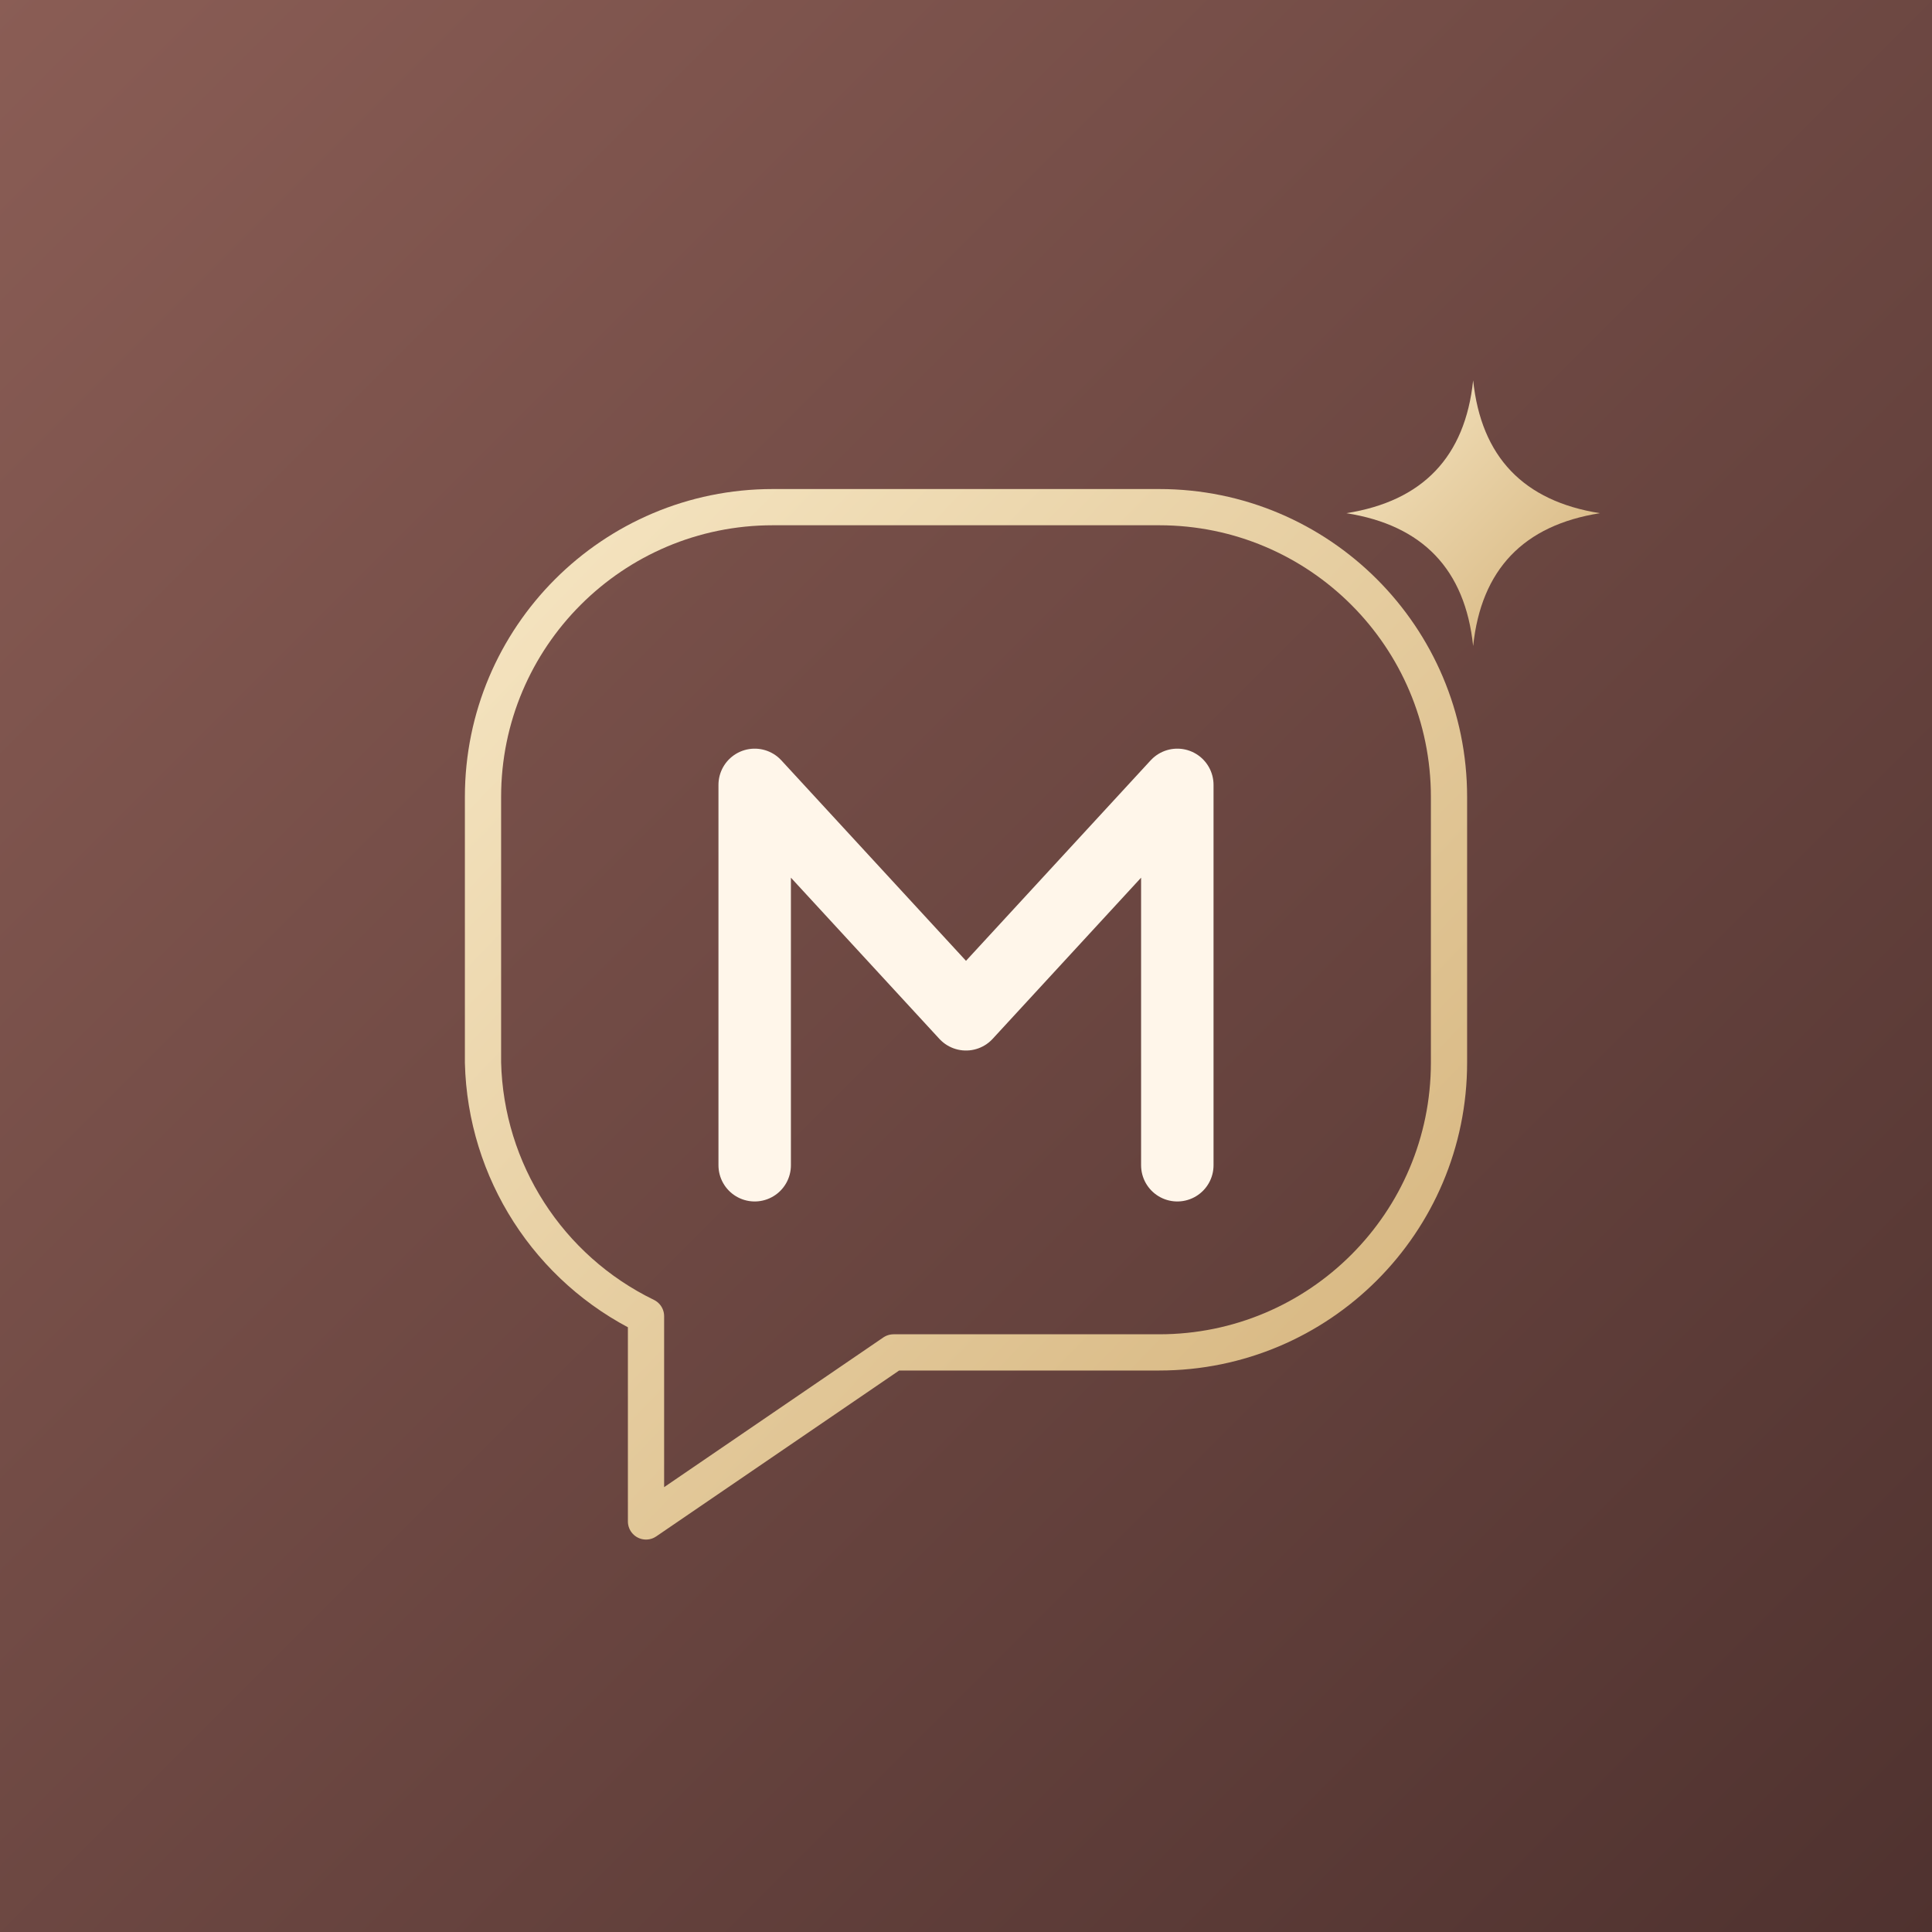
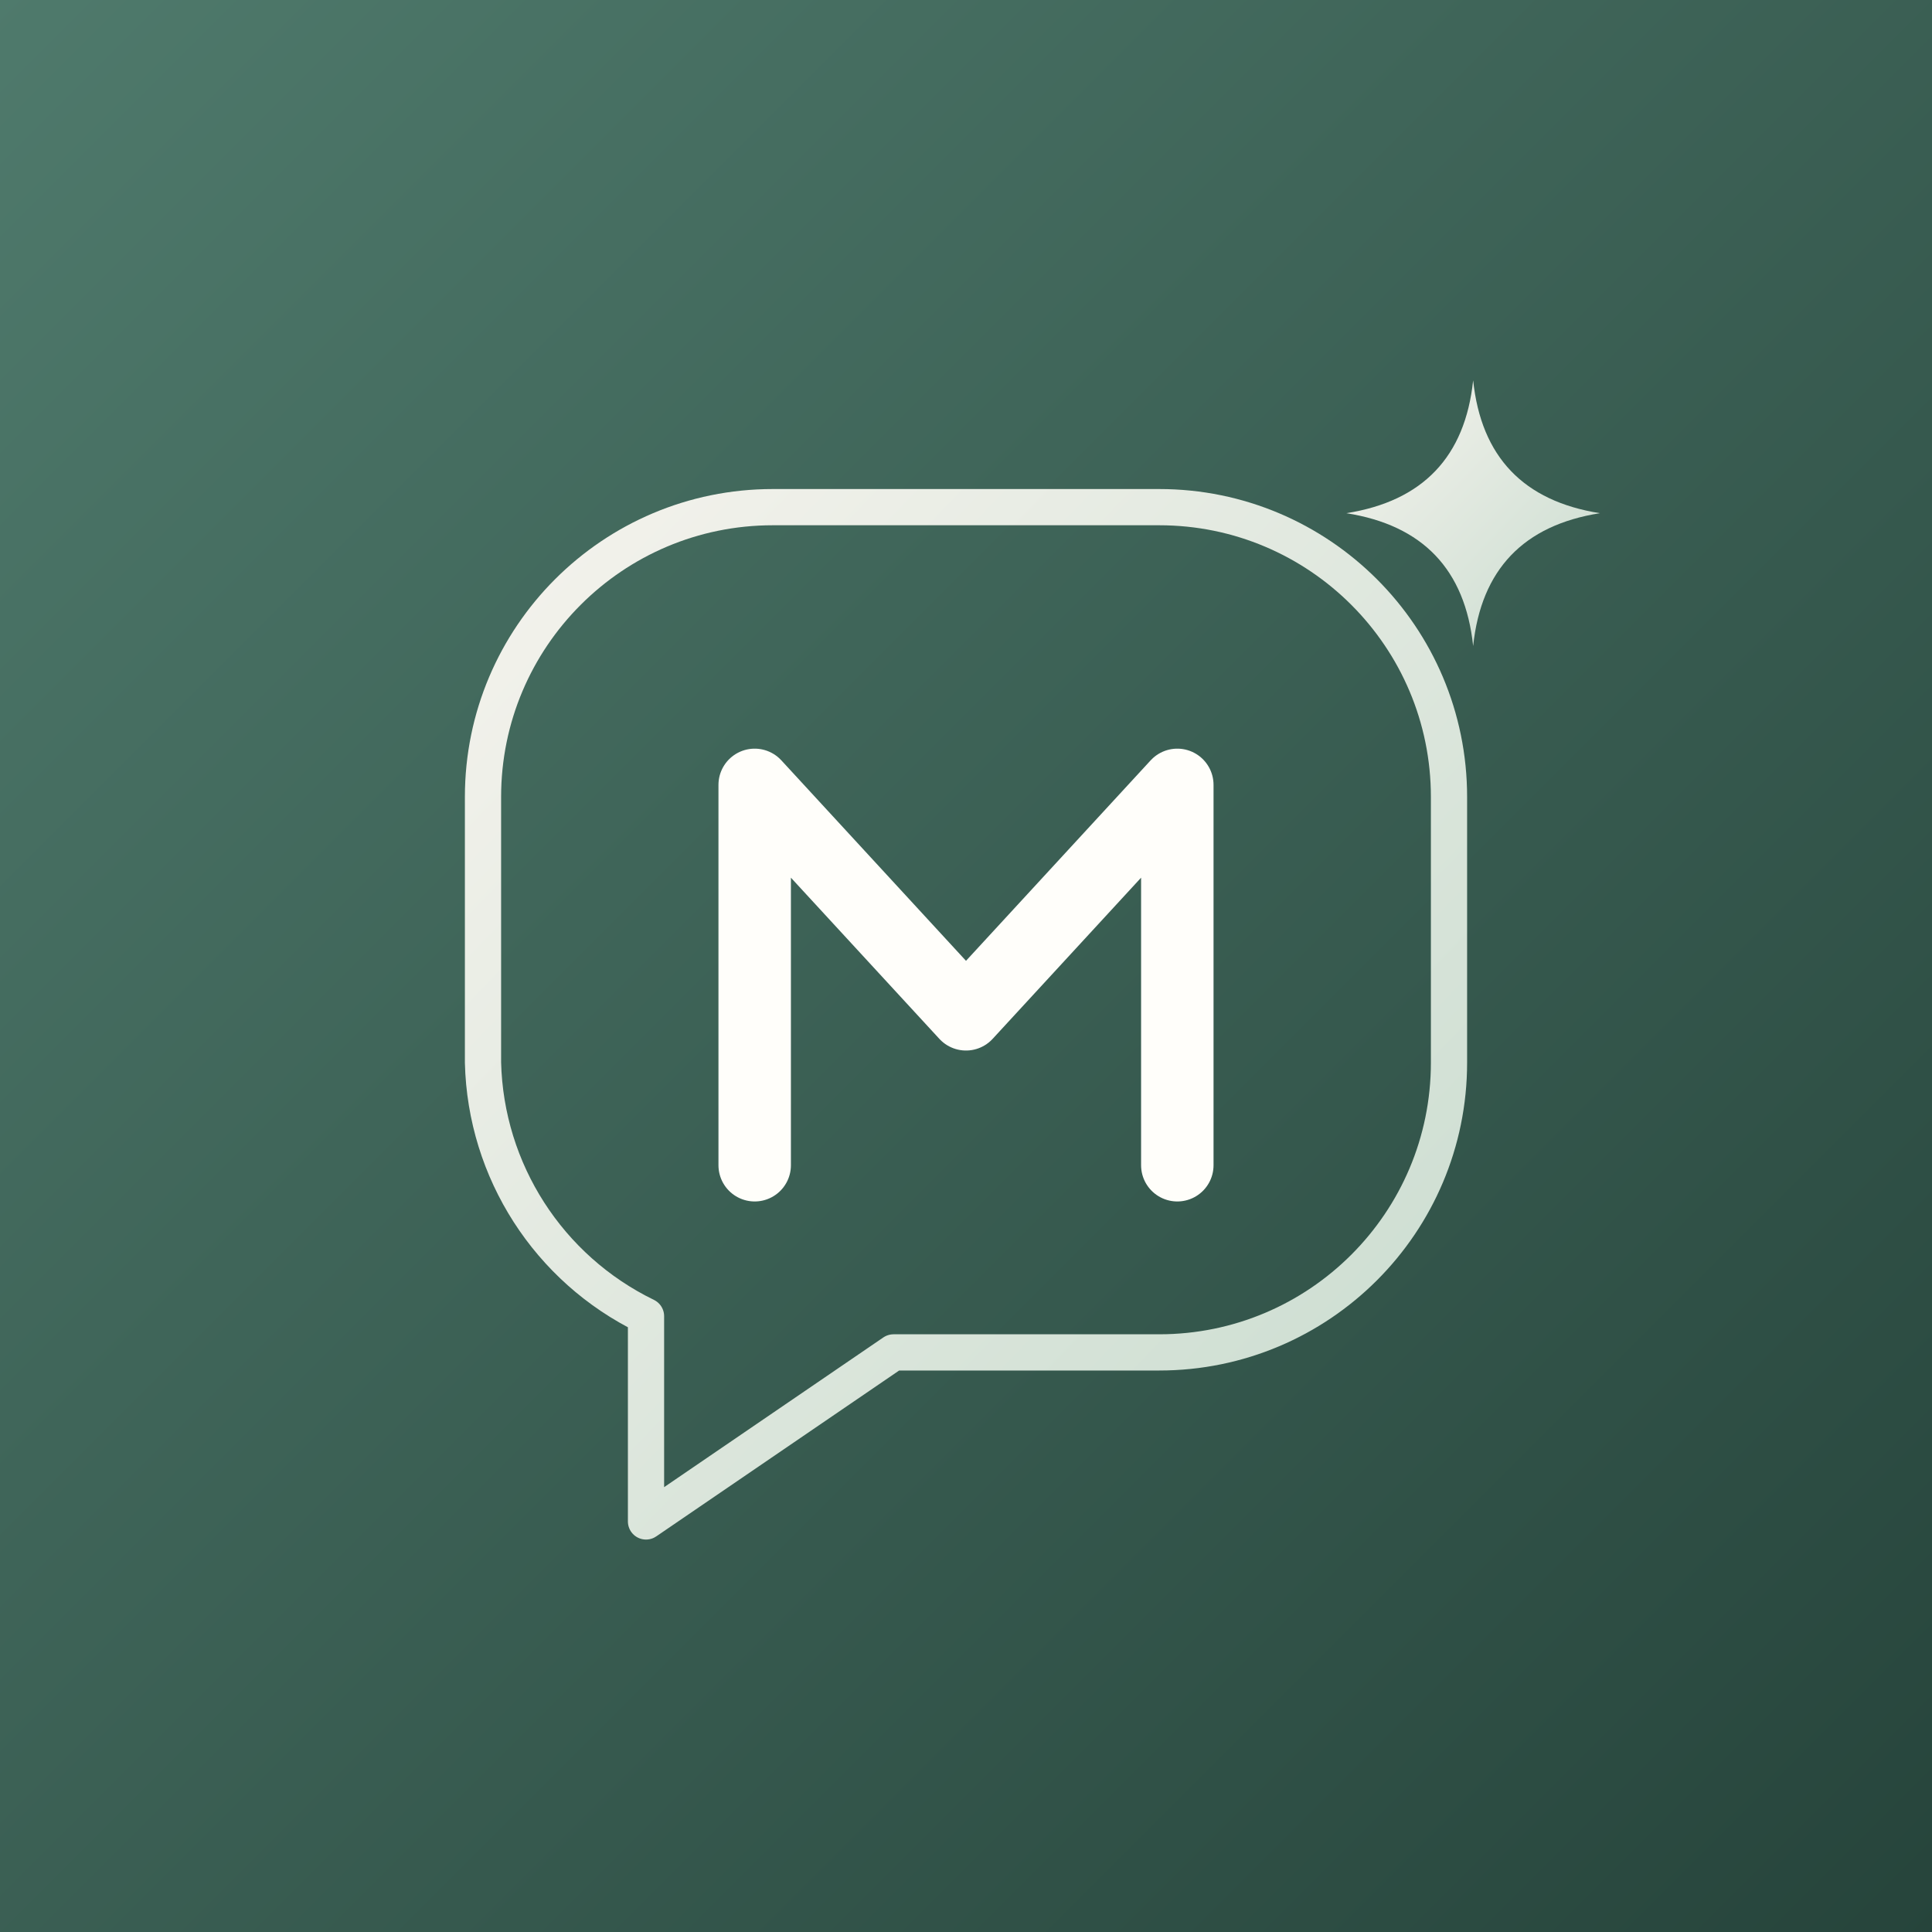
<svg xmlns="http://www.w3.org/2000/svg" viewBox="0 0 512 512">
  <defs>
    <linearGradient id="g" x1="0" y1="0" x2="1" y2="1">
-       <stop offset="0" stop-color="#8a5d55" />
-       <stop offset="1" stop-color="#4f322f" />
+       <stop offset="0" stop-color="#4f7a6c" />
+       <stop offset="1" stop-color="#26443b" />
    </linearGradient>
    <linearGradient id="a" x1="0" y1="0" x2="1" y2="1">
-       <stop offset="0" stop-color="#f6e6c3" />
-       <stop offset="1" stop-color="#d4b27a" />
+       <stop offset="0" stop-color="#f5f3ed" />
+       <stop offset="1" stop-color="#c9dccf" />
    </linearGradient>
  </defs>
  <rect width="512" height="512" fill="url(#g)" />
  <g transform="translate(256 256) scale(.8) translate(-256 -256)">
    <path d="M192 104H320A96 96 0 0 1 416 200V288A96 96 0 0 1 320 384H232L150 440V372A96 96 0 0 1 96 288V200A96 96 0 0 1 192 104Z" fill="none" stroke="url(#a)" stroke-width="12" stroke-linejoin="round" />
-     <path d="M186 322V196L256 272L326 196V322" fill="none" stroke="#fff6ea" stroke-width="24" stroke-linecap="round" stroke-linejoin="round" />
+     <path d="M186 322V196L256 272L326 196V322" fill="none" stroke="#fffefa" stroke-width="24" stroke-linecap="round" stroke-linejoin="round" />
    <path d="M424 62Q428 100 466 106Q428 112 424 150Q420 112 382 106Q420 100 424 62Z" fill="url(#a)" />
  </g>
</svg>
